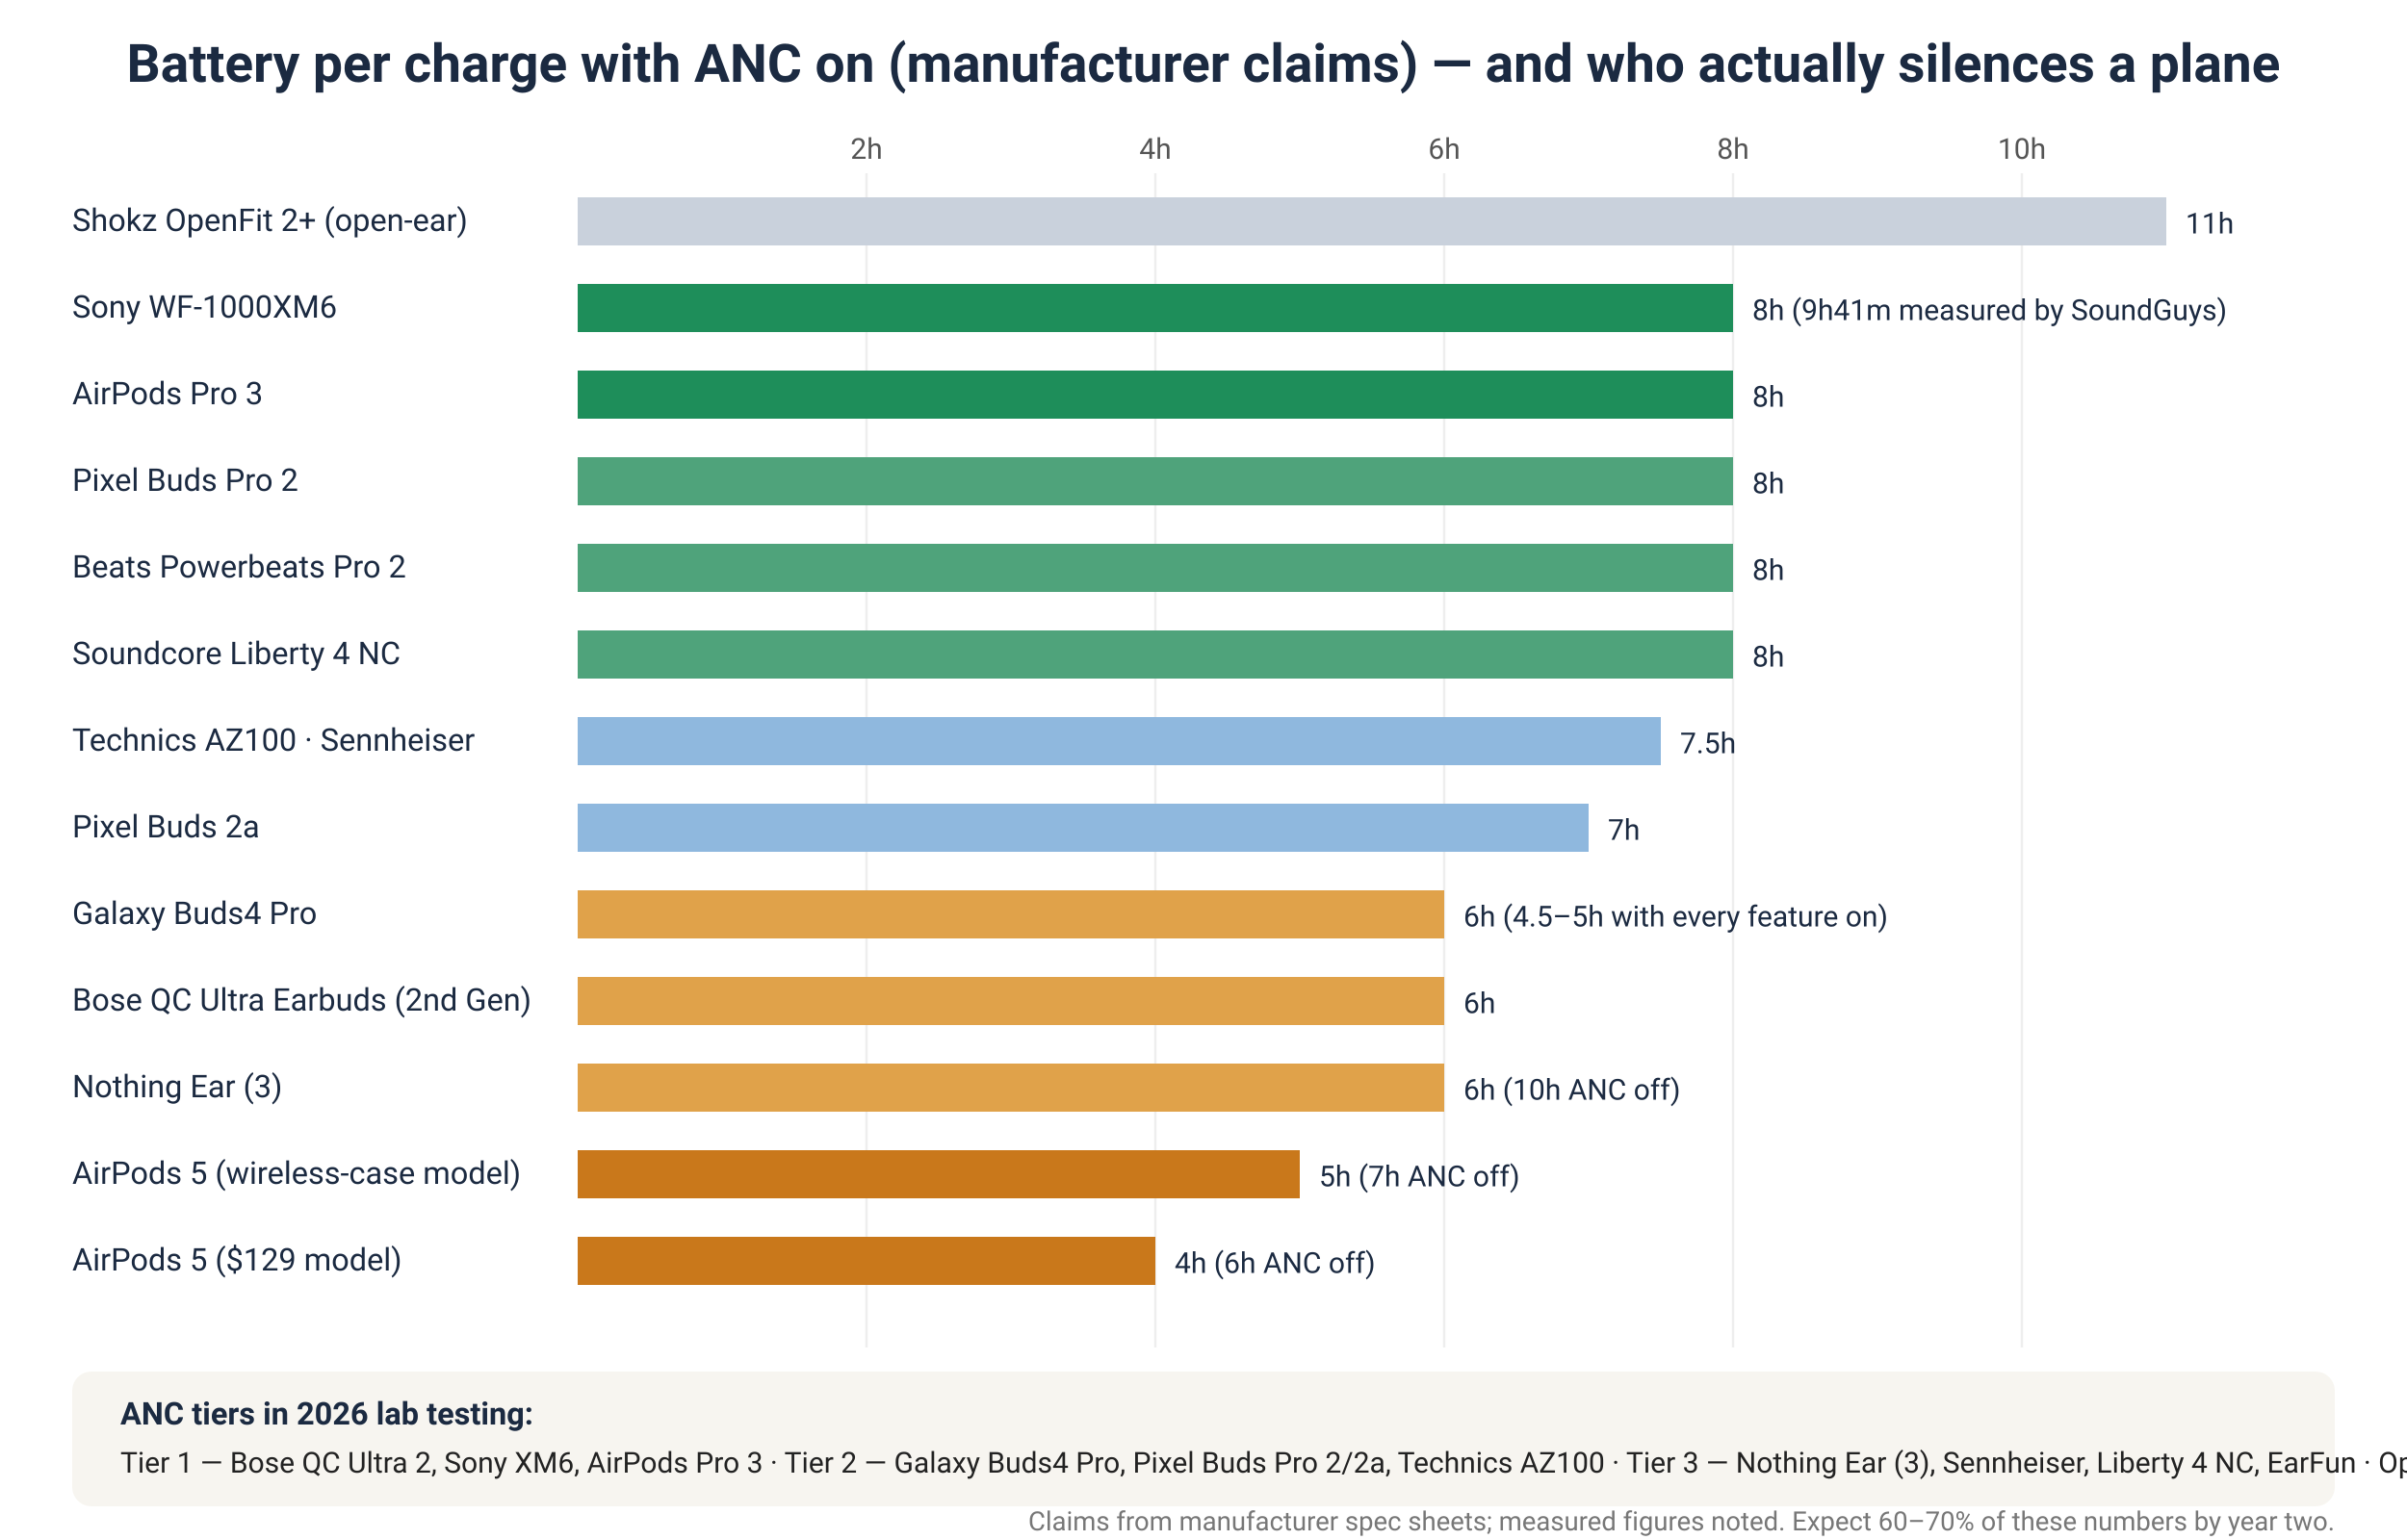
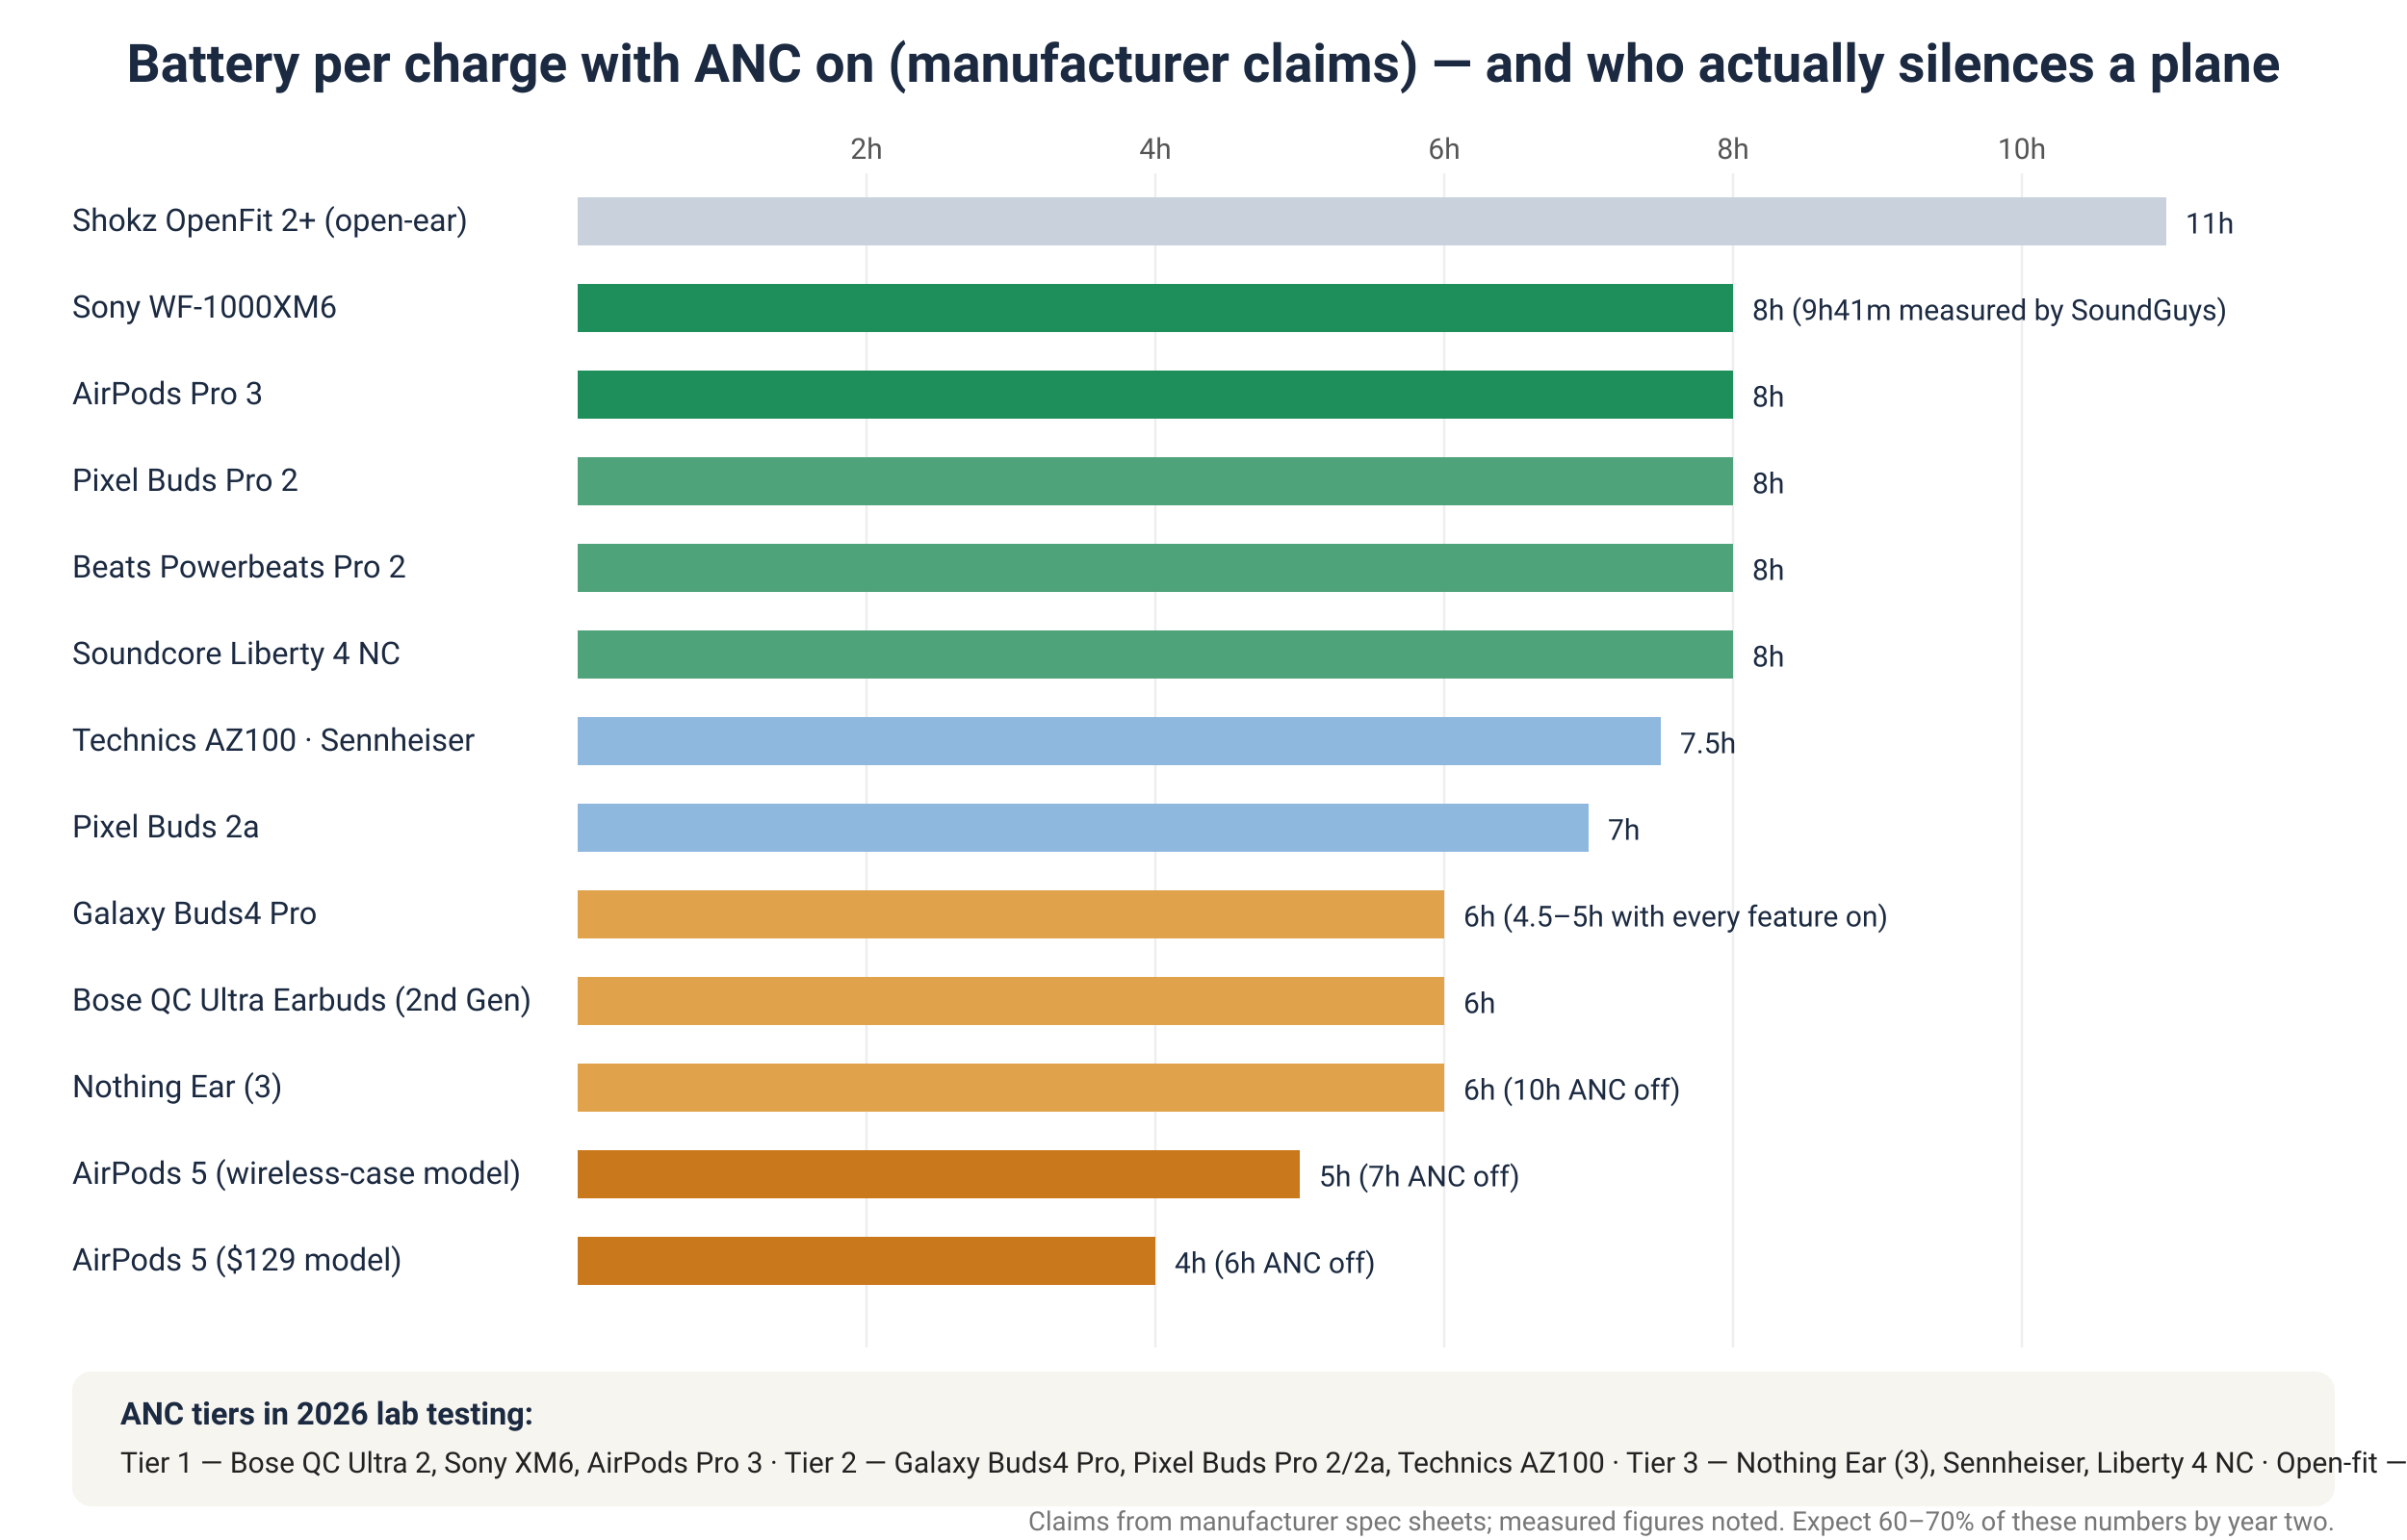
<svg xmlns="http://www.w3.org/2000/svg" viewBox="0 0 1000 640" role="img" aria-label="Battery life with ANC on and noise-cancelling tier for 2026 wireless earbuds">
  <rect width="1000" height="640" fill="#fff" />
  <g font-family="-apple-system,Segoe UI,Roboto,Helvetica,Arial,sans-serif">
    <text x="500" y="34" text-anchor="middle" font-size="22" font-weight="700" fill="#1B2A41">Battery per charge with ANC on (manufacturer claims) — and who actually silences a plane</text>
    <g font-size="12" fill="#555" text-anchor="middle">
      <text x="360" y="66">2h</text>
      <text x="480" y="66">4h</text>
      <text x="600" y="66">6h</text>
      <text x="720" y="66">8h</text>
      <text x="840" y="66">10h</text>
    </g>
    <g stroke="#eee">
      <line x1="360" y1="72" x2="360" y2="560" />
      <line x1="480" y1="72" x2="480" y2="560" />
      <line x1="600" y1="72" x2="600" y2="560" />
      <line x1="720" y1="72" x2="720" y2="560" />
      <line x1="840" y1="72" x2="840" y2="560" />
    </g>
    <g font-size="13" fill="#1B2A41">
      <text x="30" y="96">Shokz OpenFit 2+ (open-ear)</text>
      <rect x="240" y="82" width="660" height="20" fill="#C9D1DC" />
      <text x="908" y="97" font-size="12">11h</text>
      <text x="30" y="132">Sony WF-1000XM6</text>
      <rect x="240" y="118" width="480" height="20" fill="#1E8E5A" />
      <text x="728" y="133" font-size="12">8h (9h41m measured by SoundGuys)</text>
      <text x="30" y="168">AirPods Pro 3</text>
      <rect x="240" y="154" width="480" height="20" fill="#1E8E5A" />
      <text x="728" y="169" font-size="12">8h</text>
      <text x="30" y="204">Pixel Buds Pro 2</text>
      <rect x="240" y="190" width="480" height="20" fill="#4FA37B" />
      <text x="728" y="205" font-size="12">8h</text>
      <text x="30" y="240">Beats Powerbeats Pro 2</text>
      <rect x="240" y="226" width="480" height="20" fill="#4FA37B" />
      <text x="728" y="241" font-size="12">8h</text>
      <text x="30" y="276">Soundcore Liberty 4 NC</text>
      <rect x="240" y="262" width="480" height="20" fill="#4FA37B" />
      <text x="728" y="277" font-size="12">8h</text>
      <text x="30" y="312">Technics AZ100 · Sennheiser</text>
      <rect x="240" y="298" width="450" height="20" fill="#8FB8DE" />
      <text x="698" y="313" font-size="12">7.5h</text>
      <text x="30" y="348">Pixel Buds 2a</text>
      <rect x="240" y="334" width="420" height="20" fill="#8FB8DE" />
      <text x="668" y="349" font-size="12">7h</text>
      <text x="30" y="384">Galaxy Buds4 Pro</text>
      <rect x="240" y="370" width="360" height="20" fill="#E0A24A" />
      <text x="608" y="385" font-size="12">6h (4.5–5h with every feature on)</text>
      <text x="30" y="420">Bose QC Ultra Earbuds (2nd Gen)</text>
      <rect x="240" y="406" width="360" height="20" fill="#E0A24A" />
      <text x="608" y="421" font-size="12">6h</text>
      <text x="30" y="456">Nothing Ear (3)</text>
      <rect x="240" y="442" width="360" height="20" fill="#E0A24A" />
      <text x="608" y="457" font-size="12">6h (10h ANC off)</text>
      <text x="30" y="492">AirPods 5 (wireless-case model)</text>
      <rect x="240" y="478" width="300" height="20" fill="#C9781B" />
      <text x="548" y="493" font-size="12">5h (7h ANC off)</text>
      <text x="30" y="528">AirPods 5 ($129 model)</text>
      <rect x="240" y="514" width="240" height="20" fill="#C9781B" />
      <text x="488" y="529" font-size="12">4h (6h ANC off)</text>
    </g>
    <rect x="30" y="570" width="940" height="56" rx="8" fill="#F7F5F0" />
    <text x="50" y="592" font-size="13" fill="#1B2A41" font-weight="700">ANC tiers in 2026 lab testing:</text>
-     <text x="50" y="612" font-size="12" fill="#222">Tier 1 — Bose QC Ultra 2, Sony XM6, AirPods Pro 3 · Tier 2 — Galaxy Buds4 Pro, Pixel Buds Pro 2/2a, Technics AZ100 · Tier 3 — Nothing Ear (3), Sennheiser, Liberty 4 NC, EarFun · Open-fit — AirPods 5</text>
+     <text x="50" y="612" font-size="12" fill="#222">Tier 1 — Bose QC Ultra 2, Sony XM6, AirPods Pro 3 · Tier 2 — Galaxy Buds4 Pro, Pixel Buds Pro 2/2a, Technics AZ100 · Tier 3 — Nothing Ear (3), Sennheiser, Liberty 4 NC · Open-fit — AirPods 5</text>
    <text x="970" y="636" text-anchor="end" font-size="11" fill="#777">Claims from manufacturer spec sheets; measured figures noted. Expect 60–70% of these numbers by year two.</text>
  </g>
</svg>
